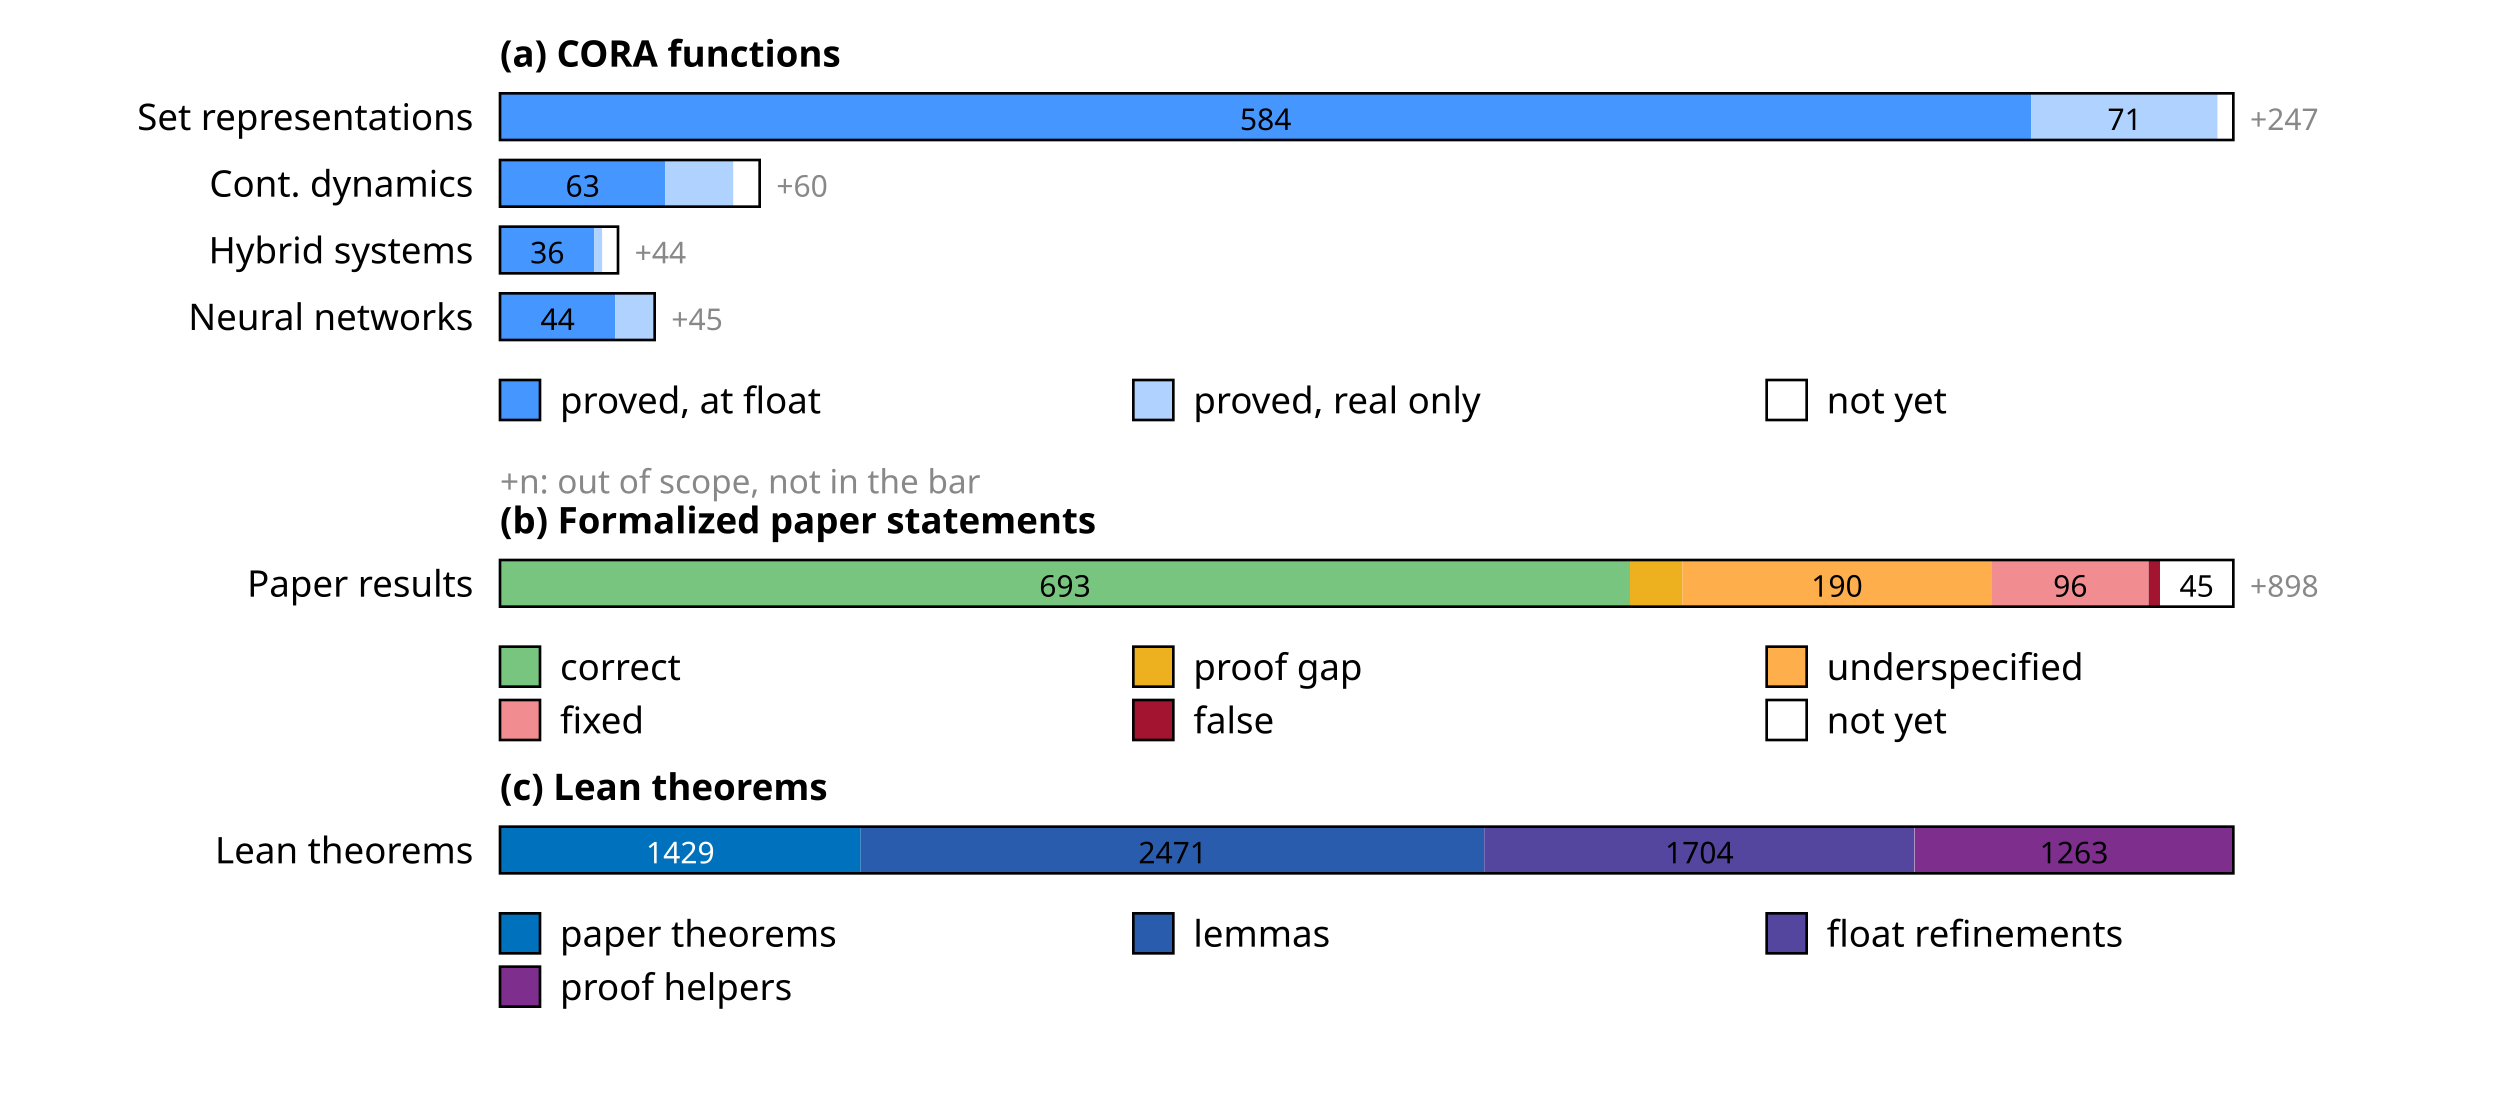
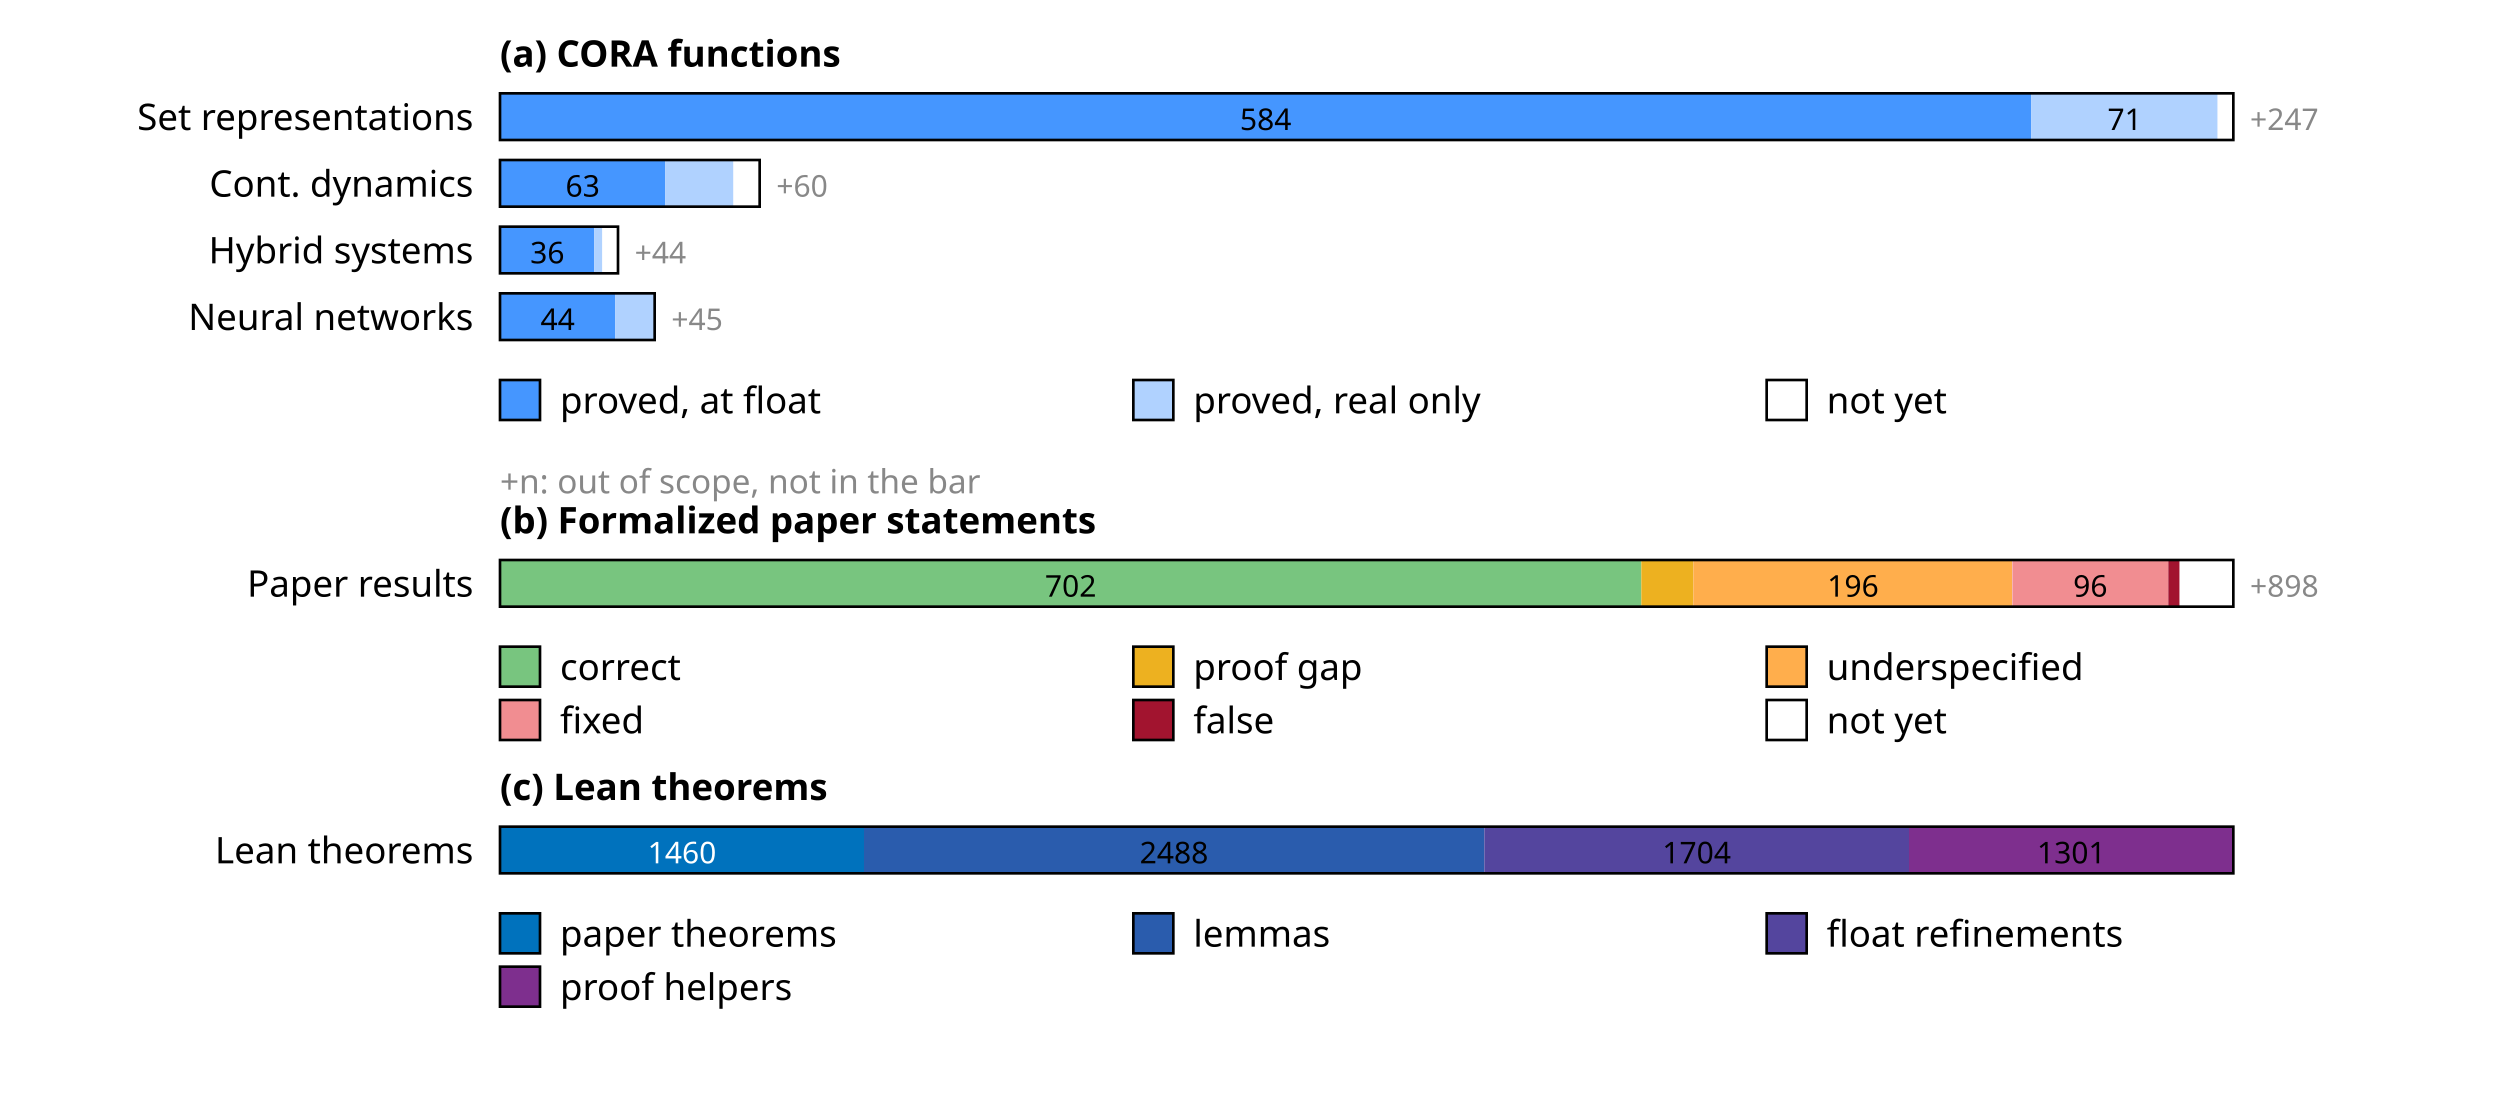
<svg xmlns="http://www.w3.org/2000/svg" width="750" height="330" font-family="sans-serif" font-size="11">
  <rect width="100%" height="100%" fill="white" />
  <text x="150" y="20" font-weight="bold">(a) CORA functions</text>
  <text x="142" y="39" text-anchor="end">Set representations</text>
  <rect x="150.0" y="28" width="459.4" height="14" fill="rgb(69,150,255)" />
  <text x="379.7" y="39" text-anchor="middle" font-size="9" fill="#000">584</text>
  <rect x="609.4" y="28" width="55.9" height="14" fill="rgb(176,210,255)" />
  <text x="637.4" y="39" text-anchor="middle" font-size="9" fill="#000">71</text>
  <rect x="665.3" y="28" width="4.7" height="14" fill="rgb(255,255,255)" />
  <rect x="150" y="28" width="520.0" height="14" fill="none" stroke="#000" stroke-width="0.8" />
  <text x="675.0" y="39" font-size="9" fill="#888">+247</text>
  <text x="142" y="59" text-anchor="end">Cont. dynamics</text>
  <rect x="150.0" y="48" width="49.6" height="14" fill="rgb(69,150,255)" />
  <text x="174.8" y="59" text-anchor="middle" font-size="9" fill="#000">63</text>
  <rect x="199.6" y="48" width="20.5" height="14" fill="rgb(176,210,255)" />
  <rect x="220.0" y="48" width="7.9" height="14" fill="rgb(255,255,255)" />
  <rect x="150" y="48" width="77.9" height="14" fill="none" stroke="#000" stroke-width="0.8" />
  <text x="232.9" y="59" font-size="9" fill="#888">+60</text>
  <text x="142" y="79" text-anchor="end">Hybrid systems</text>
  <rect x="150.0" y="68" width="28.3" height="14" fill="rgb(69,150,255)" />
  <text x="164.2" y="79" text-anchor="middle" font-size="9" fill="#000">36</text>
  <rect x="178.3" y="68" width="2.4" height="14" fill="rgb(176,210,255)" />
  <rect x="180.7" y="68" width="4.7" height="14" fill="rgb(255,255,255)" />
  <rect x="150" y="68" width="35.4" height="14" fill="none" stroke="#000" stroke-width="0.8" />
  <text x="190.4" y="79" font-size="9" fill="#888">+44</text>
  <text x="142" y="99" text-anchor="end">Neural networks</text>
  <rect x="150.0" y="88" width="34.6" height="14" fill="rgb(69,150,255)" />
  <text x="167.3" y="99" text-anchor="middle" font-size="9" fill="#000">44</text>
  <rect x="184.6" y="88" width="11.8" height="14" fill="rgb(176,210,255)" />
  <rect x="150" y="88" width="46.4" height="14" fill="none" stroke="#000" stroke-width="0.8" />
  <text x="201.4" y="99" font-size="9" fill="#888">+45</text>
  <rect x="150" y="114" width="12" height="12" fill="rgb(69,150,255)" stroke="#000" stroke-width="0.8" />
  <text x="168" y="124">proved, at float</text>
  <rect x="340" y="114" width="12" height="12" fill="rgb(176,210,255)" stroke="#000" stroke-width="0.8" />
  <text x="358" y="124">proved, real only</text>
  <rect x="530" y="114" width="12" height="12" fill="rgb(255,255,255)" stroke="#000" stroke-width="0.8" />
  <text x="548" y="124">not yet</text>
  <text x="150" y="148" font-size="10" fill="#888">+n: out of scope, not in the bar</text>
  <text x="150" y="160" font-weight="bold">(b) Formalized paper statements</text>
  <text x="142" y="179" text-anchor="end">Paper results</text>
-   <rect x="150.0" y="168" width="339.0" height="14" fill="rgb(120,197,127)" />
-   <text x="319.5" y="179" text-anchor="middle" font-size="9" fill="#000">693</text>
-   <rect x="489.0" y="168" width="15.7" height="14" fill="rgb(237,177,32)" />
-   <rect x="504.7" y="168" width="92.9" height="14" fill="rgb(255,174,76)" />
-   <text x="551.1" y="179" text-anchor="middle" font-size="9" fill="#000">190</text>
-   <rect x="597.6" y="168" width="47.0" height="14" fill="rgb(241,141,145)" />
-   <text x="621.1" y="179" text-anchor="middle" font-size="9" fill="#000">96</text>
-   <rect x="644.6" y="168" width="3.4" height="14" fill="rgb(162,20,47)" />
-   <rect x="648.0" y="168" width="22.0" height="14" fill="rgb(255,255,255)" />
-   <text x="659.0" y="179" text-anchor="middle" font-size="9" fill="#000">45</text>
+   <rect x="150.0" y="168" width="342.4" height="14" fill="rgb(120,197,127)" />
+   <text x="321.2" y="179" text-anchor="middle" font-size="9" fill="#000">702</text>
+   <rect x="492.4" y="168" width="15.6" height="14" fill="rgb(237,177,32)" />
+   <rect x="508.0" y="168" width="95.6" height="14" fill="rgb(255,174,76)" />
+   <text x="555.9" y="179" text-anchor="middle" font-size="9" fill="#000">196</text>
+   <rect x="603.7" y="168" width="46.8" height="14" fill="rgb(241,141,145)" />
+   <text x="627.1" y="179" text-anchor="middle" font-size="9" fill="#000">96</text>
+   <rect x="650.5" y="168" width="3.4" height="14" fill="rgb(162,20,47)" />
+   <rect x="653.9" y="168" width="16.1" height="14" fill="rgb(255,255,255)" />
  <rect x="150" y="168" width="520.0" height="14" fill="none" stroke="#000" stroke-width="0.8" />
  <text x="675.0" y="179" font-size="9" fill="#888">+898</text>
  <rect x="150" y="194" width="12" height="12" fill="rgb(120,197,127)" stroke="#000" stroke-width="0.8" />
  <text x="168" y="204">correct</text>
  <rect x="340" y="194" width="12" height="12" fill="rgb(237,177,32)" stroke="#000" stroke-width="0.8" />
  <text x="358" y="204">proof gap</text>
  <rect x="530" y="194" width="12" height="12" fill="rgb(255,174,76)" stroke="#000" stroke-width="0.8" />
  <text x="548" y="204">underspecified</text>
  <rect x="150" y="210" width="12" height="12" fill="rgb(241,141,145)" stroke="#000" stroke-width="0.8" />
  <text x="168" y="220">fixed</text>
  <rect x="340" y="210" width="12" height="12" fill="rgb(162,20,47)" stroke="#000" stroke-width="0.8" />
  <text x="358" y="220">false</text>
  <rect x="530" y="210" width="12" height="12" fill="rgb(255,255,255)" stroke="#000" stroke-width="0.8" />
  <text x="548" y="220">not yet</text>
  <text x="150" y="240" font-weight="bold">(c) Lean theorems</text>
  <text x="142" y="259" text-anchor="end">Lean theorems</text>
-   <rect x="150.0" y="248" width="108.2" height="14" fill="rgb(0,114,189)" />
-   <text x="204.1" y="259" text-anchor="middle" font-size="9" fill="#fff">1429</text>
-   <rect x="258.2" y="248" width="187.1" height="14" fill="rgb(42,92,173)" />
-   <text x="351.8" y="259" text-anchor="middle" font-size="9" fill="#000">2471</text>
-   <rect x="445.3" y="248" width="129.0" height="14" fill="rgb(84,69,158)" />
-   <text x="509.8" y="259" text-anchor="middle" font-size="9" fill="#000">1704</text>
-   <rect x="574.4" y="248" width="95.6" height="14" fill="rgb(126,47,142)" />
-   <text x="622.2" y="259" text-anchor="middle" font-size="9" fill="#000">1263</text>
+   <rect x="150.0" y="248" width="109.2" height="14" fill="rgb(0,114,189)" />
+   <text x="204.6" y="259" text-anchor="middle" font-size="9" fill="#fff">1460</text>
+   <rect x="259.2" y="248" width="186.1" height="14" fill="rgb(42,92,173)" />
+   <text x="352.2" y="259" text-anchor="middle" font-size="9" fill="#000">2488</text>
+   <rect x="445.3" y="248" width="127.4" height="14" fill="rgb(84,69,158)" />
+   <text x="509.0" y="259" text-anchor="middle" font-size="9" fill="#000">1704</text>
+   <rect x="572.7" y="248" width="97.3" height="14" fill="rgb(126,47,142)" />
+   <text x="621.4" y="259" text-anchor="middle" font-size="9" fill="#000">1301</text>
  <rect x="150" y="248" width="520.0" height="14" fill="none" stroke="#000" stroke-width="0.8" />
  <rect x="150" y="274" width="12" height="12" fill="rgb(0,114,189)" stroke="#000" stroke-width="0.8" />
  <text x="168" y="284">paper theorems</text>
  <rect x="340" y="274" width="12" height="12" fill="rgb(42,92,173)" stroke="#000" stroke-width="0.8" />
  <text x="358" y="284">lemmas</text>
  <rect x="530" y="274" width="12" height="12" fill="rgb(84,69,158)" stroke="#000" stroke-width="0.8" />
  <text x="548" y="284">float refinements</text>
  <rect x="150" y="290" width="12" height="12" fill="rgb(126,47,142)" stroke="#000" stroke-width="0.8" />
  <text x="168" y="300">proof helpers</text>
</svg>
